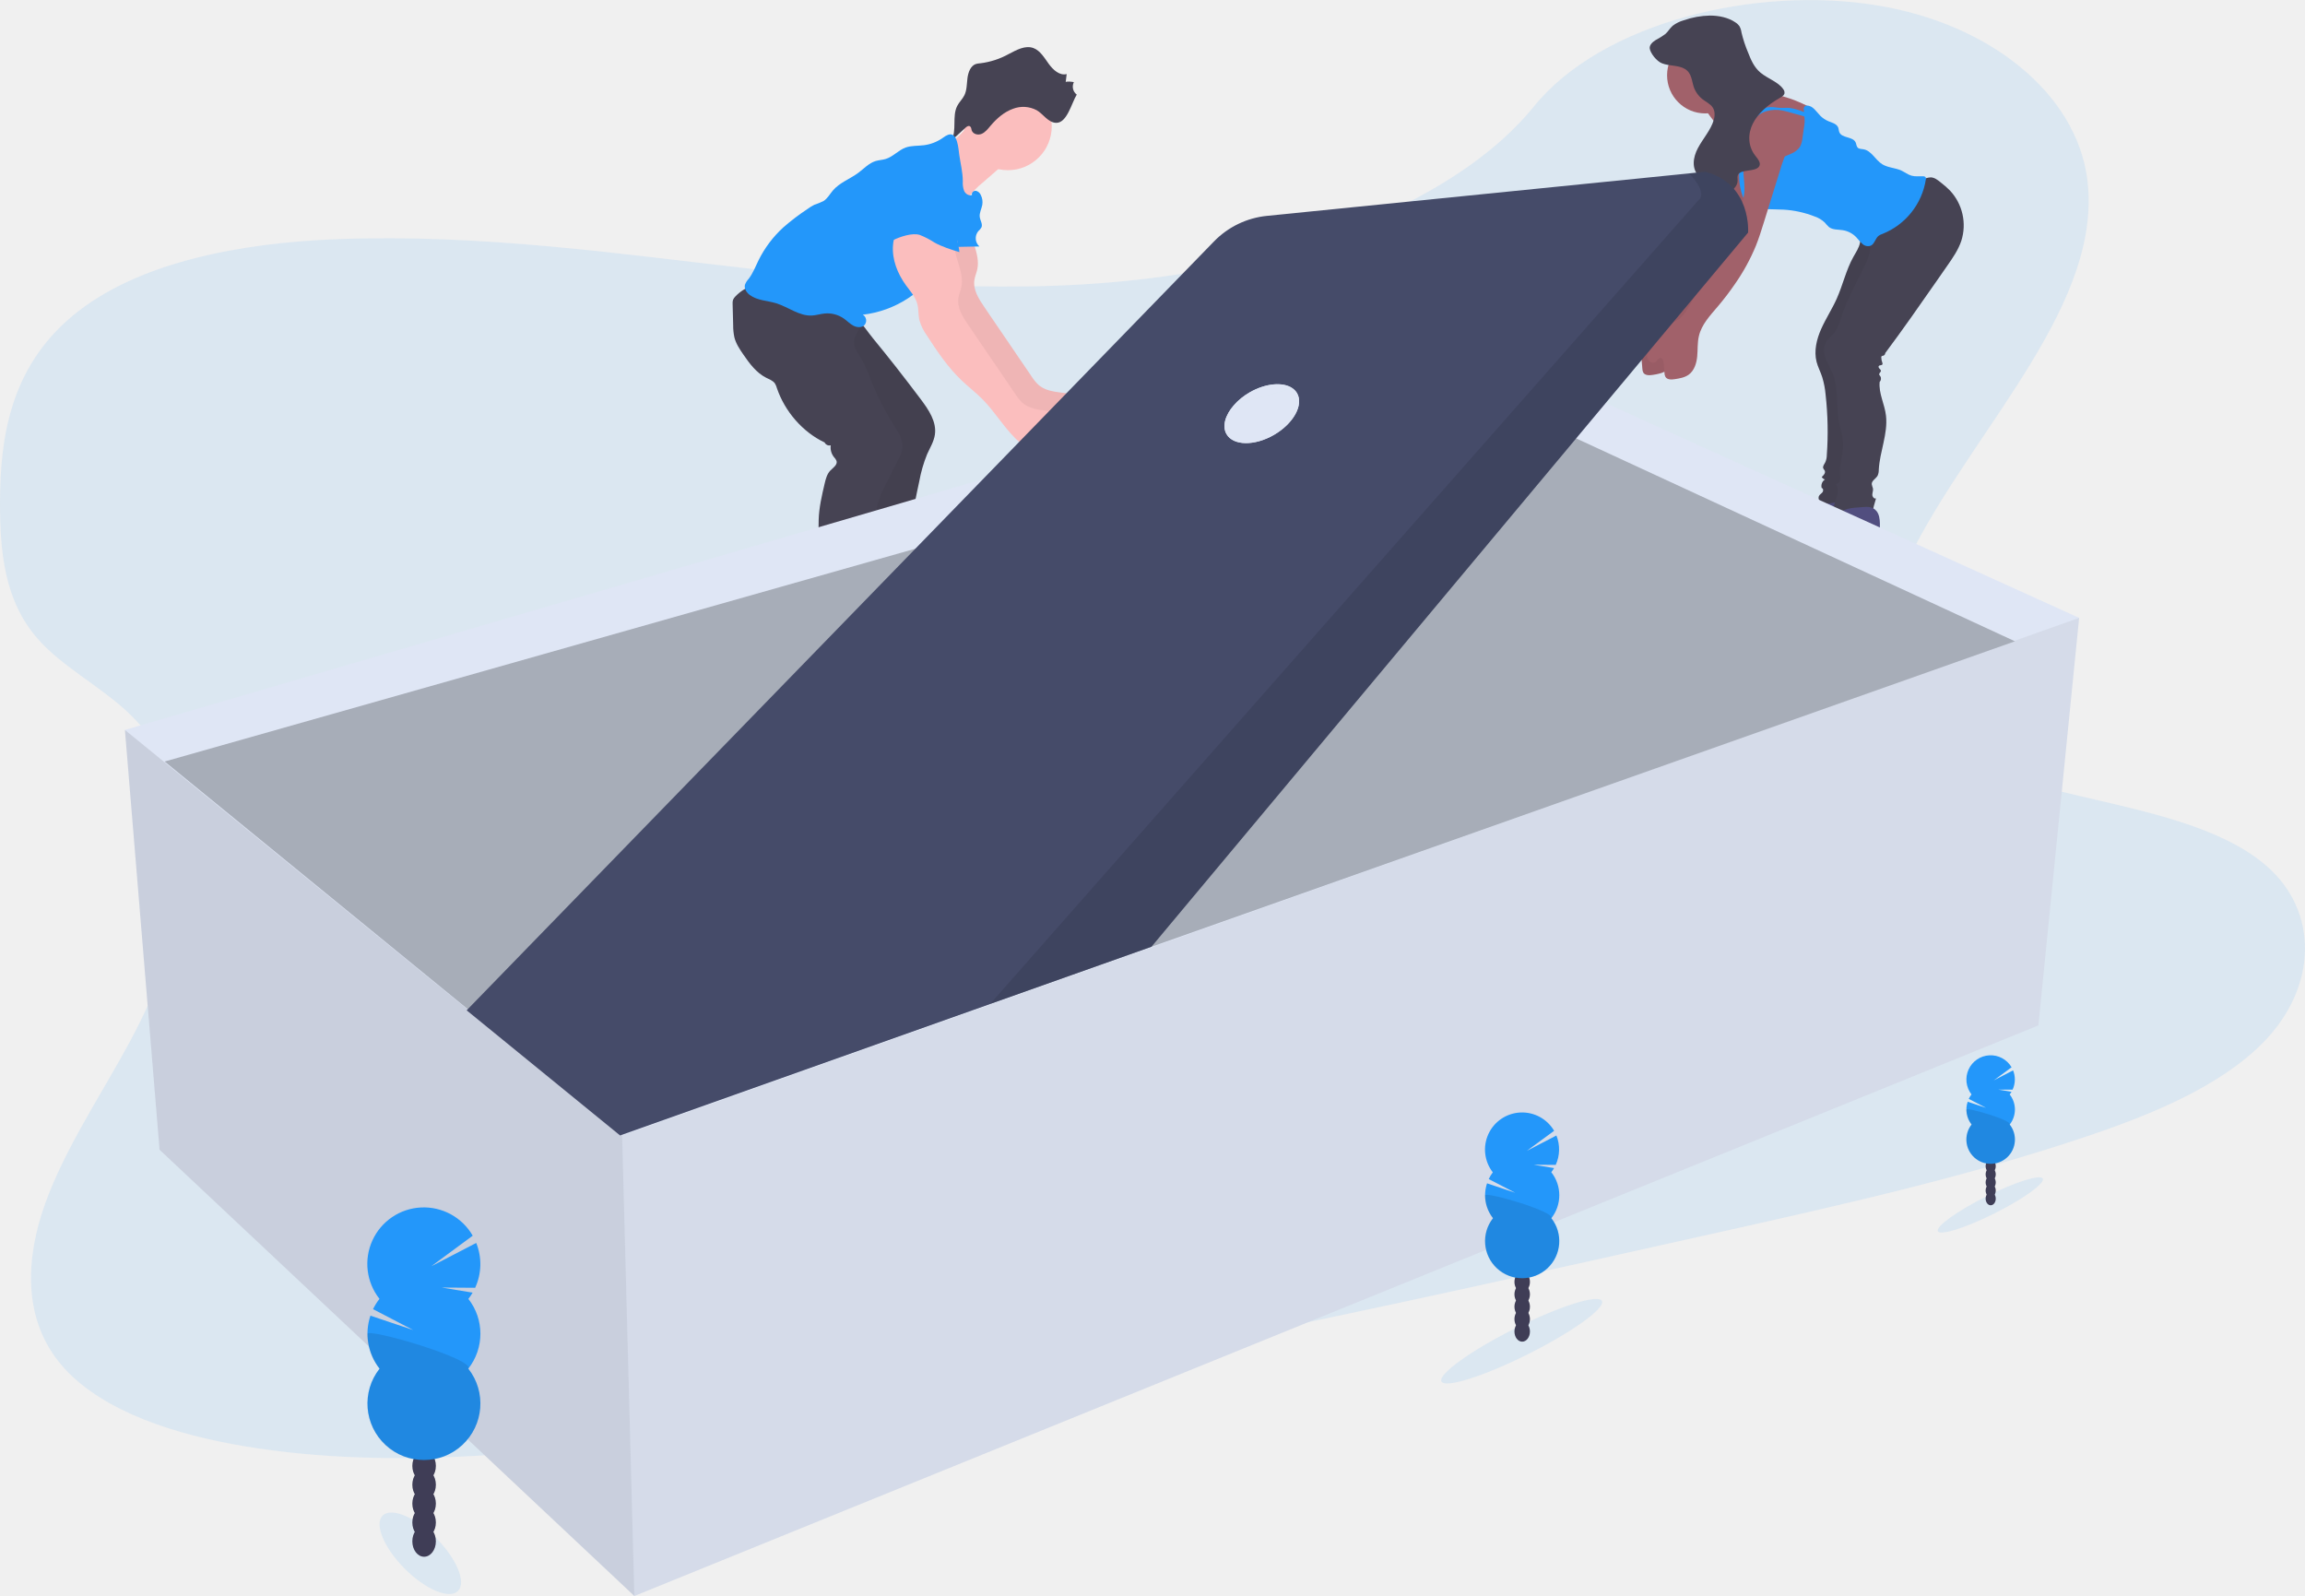
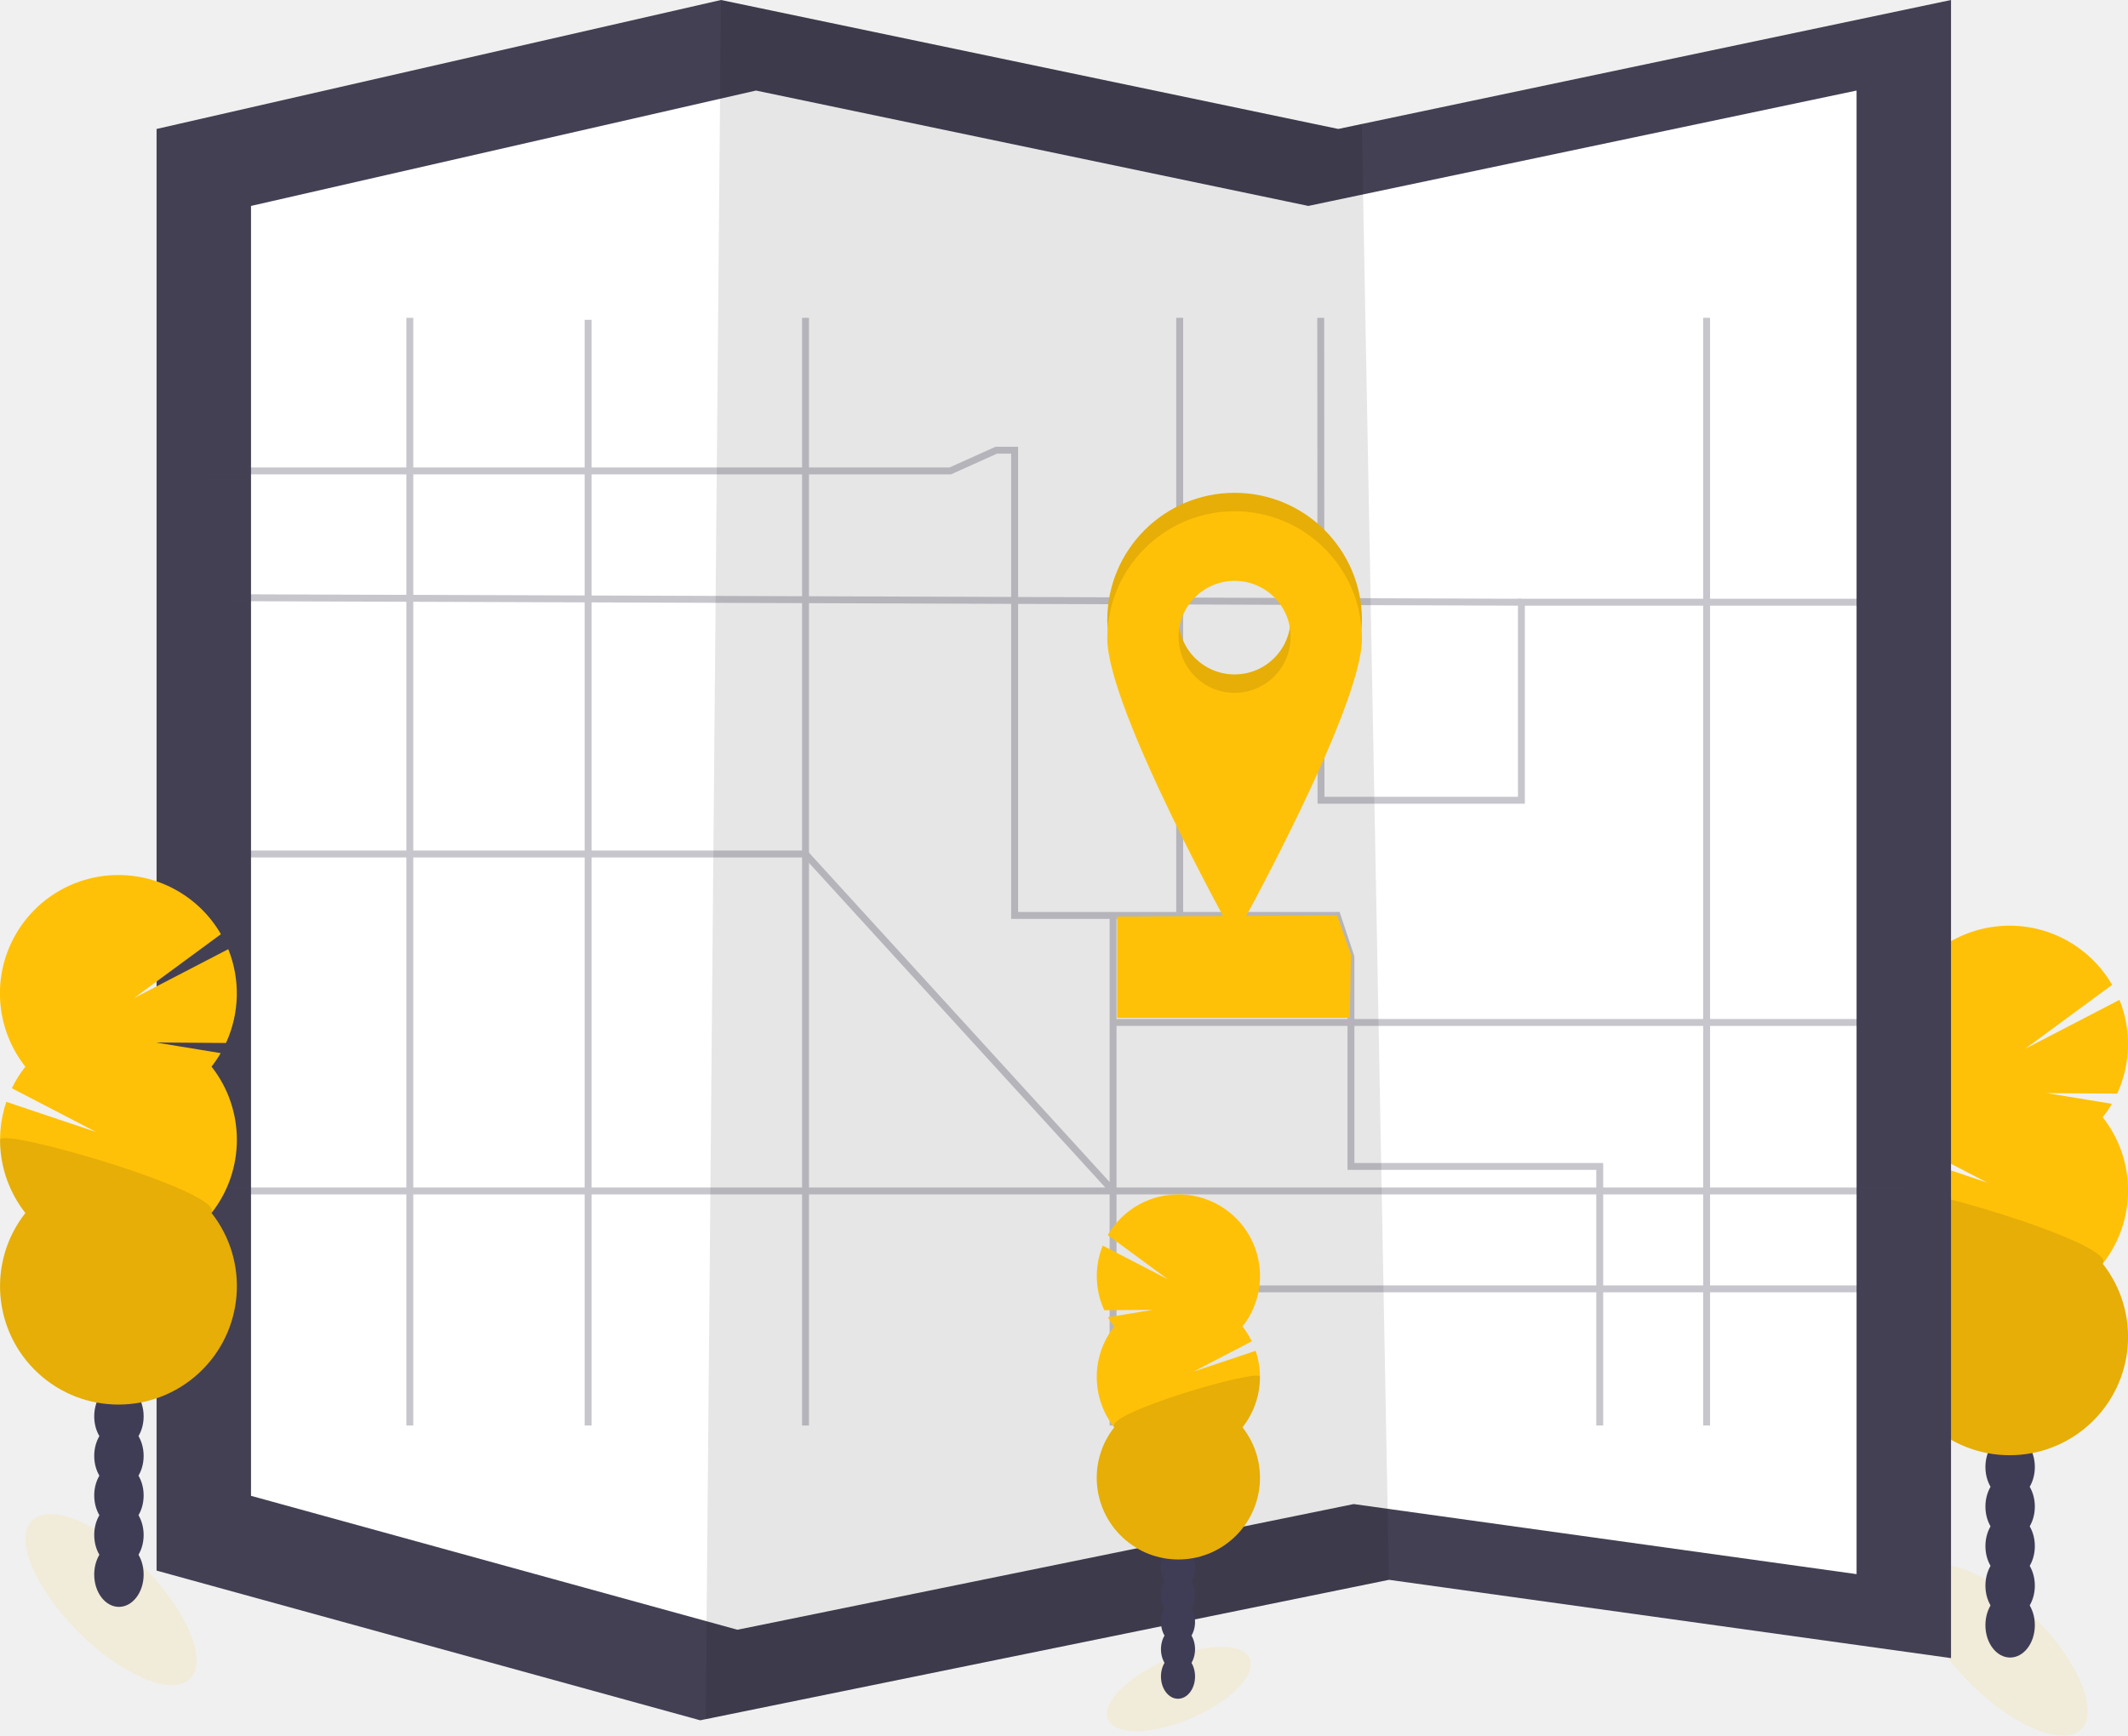
- <svg xmlns="http://www.w3.org/2000/svg" id="af37ba8d-cf8f-4443-ba8a-6bf7da051a26" data-name="Layer 1" width="1131.14" height="783.2" viewBox="0 0 1131.14 783.2">
-   <path d="M618.92,192c-71.37,12-142.69,6.62-211.31-1.15s-137-17.88-208.48-15.06C153.18,177.65,102,186.74,70,213.42,39.19,239.1,34.46,273.84,34.43,305.2c0,23.6,2,48,18.63,66.83,11.51,13.06,29.22,22.44,42.56,34.49,46.44,41.93,32.5,107.71,2.23,163.61-14.2,26.22-31.58,52-41.23,78.82s-10.88,55.63,6.56,77.6c17.28,21.77,50.64,34.1,85.4,40.53,70.61,13.07,149.21,5.25,225.26-5.42,168.35-23.61,334.94-60.78,501.08-97.86,61.48-13.73,123.23-27.52,182.46-47.38,32.89-11,66.37-24.83,87.58-46.33,26.92-27.31,27.54-64.65,1.45-87-43.77-37.57-142.62-29.49-176.5-72.39C951.26,387,959.28,355,974,326.8c31.59-60.58,92.8-120.35,84.68-180.84-5.58-41.54-47.5-76-103.59-85-58.79-9.52-134.22,8.07-168,49.76C752.4,153.61,681.94,181.42,618.92,192Z" transform="translate(-34.43 -58.4)" fill="#2397fa" opacity="0.1" />
-   <path d="M889.11,165.49c-1.21,3.88-2.43,7.76-4,11.53A97.55,97.55,0,0,1,875,195.63a135.06,135.06,0,0,1-8.44,11.06c-3.76,4.43-7.95,8.89-9.28,14.55-.77,3.27-.51,6.69-.84,10s-1.4,6.88-4.11,8.88c-1.93,1.43-4.4,1.86-6.77,2.24-1.7.27-3.82.35-4.71-1.12a4.4,4.4,0,0,1-.46-1.94l-.41-4.89c-.09-1.05-.46-2.41-1.52-2.46s-1.59,1.36-2.49,2c-1.2.84-3,0-3.66-1.27a6.19,6.19,0,0,1-.11-4.29,20.37,20.37,0,0,1,10.48-13,30.09,30.09,0,0,0,5.1-2.66,17.43,17.43,0,0,0,4-5.06c9.28-15.28,18.61-30.64,25.15-47.27a34.72,34.72,0,0,0,2.6-9.31c.32-3.28-.19-6.56-.4-9.85a56.21,56.21,0,0,1,1.61-17.52,14,14,0,0,1,1.68-4.27c2.7-4.09,9-4.7,13-1.87a13.36,13.36,0,0,1,5.18,9.47c.29,3.31-1.62,6.75-2.59,9.84Q893.56,151.21,889.11,165.49Z" transform="translate(-34.43 -58.4)" fill="#a1616a" />
-   <path d="M889.11,165.49c-1.21,3.88-2.43,7.76-4,11.53A97.55,97.55,0,0,1,875,195.63a135.06,135.06,0,0,1-8.44,11.06c-3.76,4.43-7.95,8.89-9.28,14.55-.77,3.27-.51,6.69-.84,10s-1.4,6.88-4.11,8.88c-1.93,1.43-4.4,1.86-6.77,2.24-1.7.27-3.82.35-4.71-1.12a4.4,4.4,0,0,1-.46-1.94l-.41-4.89c-.09-1.05-.46-2.41-1.52-2.46s-1.59,1.36-2.49,2c-1.2.84-3,0-3.66-1.27a6.19,6.19,0,0,1-.11-4.29,20.37,20.37,0,0,1,10.48-13,30.09,30.09,0,0,0,5.1-2.66,17.43,17.43,0,0,0,4-5.06c9.28-15.28,18.61-30.64,25.15-47.27a34.72,34.72,0,0,0,2.6-9.31c.32-3.28-.19-6.56-.4-9.85a56.21,56.21,0,0,1,1.61-17.52,14,14,0,0,1,1.68-4.27c2.7-4.09,9-4.7,13-1.87a13.36,13.36,0,0,1,5.18,9.47c.29,3.31-1.62,6.75-2.59,9.84Q893.56,151.21,889.11,165.49Z" transform="translate(-34.43 -58.4)" opacity="0.05" />
-   <path d="M947.41,328.87a13.49,13.49,0,0,1-5.64.67c-.14-1.56-2.24-1.91-3.8-1.83a4.34,4.34,0,0,0-2.17.5c-.39.25-.69.62-1.07.87a4.54,4.54,0,0,1-2.21.57l-8.12.68c-3.62.31-7.39.6-10.78-.7a3.65,3.65,0,0,1-1.73-1.16c-.92-1.32,0-3.21,1.27-4.16s2.91-1.4,4.19-2.38c2.82-2.15,3.21-6.17,4.7-9.38a27.12,27.12,0,0,1,3.89-5.64,21.23,21.23,0,0,1,3.83-3.92c3.25-2.36,7-2.31,10.83-2.65,2.7-.24,5.24-.39,7.18,2,2.39,3,1.44,9,1.29,12.51A90.61,90.61,0,0,1,947.41,328.87Z" transform="translate(-34.43 -58.4)" fill="#514e7f" />
-   <path d="M947.41,328.87a13.49,13.49,0,0,1-5.64.67c-.14-1.56-2.24-1.91-3.8-1.83a4.34,4.34,0,0,0-2.17.5c-.39.25-.69.62-1.07.87a4.54,4.54,0,0,1-2.21.57l-8.12.68c-3.62.31-7.39.6-10.78-.7a3.65,3.65,0,0,1-1.73-1.16c-.92-1.32,0-3.21,1.27-4.16s2.91-1.4,4.19-2.38c2.82-2.15,3.21-6.17,4.7-9.38a27.12,27.12,0,0,1,3.89-5.64,21.23,21.23,0,0,1,3.83-3.92c3.25-2.36,7-2.31,10.83-2.65,2.7-.24,5.24-.39,7.18,2,2.39,3,1.44,9,1.29,12.51A90.61,90.61,0,0,1,947.41,328.87Z" transform="translate(-34.43 -58.4)" opacity="0.05" />
-   <path d="M944.13,170.91c2.48.8,3.56,3.89,3.1,6.47s-2,4.78-3.27,7.06c-3.62,6.47-5.18,13.87-8.22,20.62-2.27,5.05-5.34,9.71-7.59,14.77s-3.62,10.77-2.27,16.13c.67,2.61,2,5,2.8,7.57a42,42,0,0,1,1.64,8.55,162.41,162.41,0,0,1,.59,29.66,8.82,8.82,0,0,1-.74,3.5c-.51,1-1.39,2-1,3,.17.41.53.71.72,1.11.52,1.12-.52,2.31-1.47,3.11a2.56,2.56,0,0,0,1.59,1.23,3.78,3.78,0,0,0-1.61,4.2c.85.12.9,1.42.37,2.09s-1.37,1.1-1.75,1.87a2.61,2.61,0,0,0,1.44,3.28,6.77,6.77,0,0,0,3.92.3A43,43,0,0,0,939,304a6.22,6.22,0,0,0,2-.91,6,6,0,0,0,1.81-4,72.81,72.81,0,0,0,.45-12.27c-.36-19.84,0-39.7.86-59.53.35-8,2.75-15.75,5.83-23.11a124,124,0,0,1,5.7-11.05C960.09,185,964,176,963,166.72c-.11-1-.48-2.19-1.46-2.35a2.12,2.12,0,0,0-1.13.19,49.47,49.47,0,0,0-5.95,3.29A22.57,22.57,0,0,1,944.13,170.91Z" transform="translate(-34.43 -58.4)" fill="#464353" />
-   <path d="M944.13,170.91c2.48.8,3.56,3.89,3.1,6.47s-2,4.78-3.27,7.06c-3.62,6.47-5.18,13.87-8.22,20.62-2.27,5.05-5.34,9.71-7.59,14.77s-3.62,10.77-2.27,16.13c.67,2.61,2,5,2.8,7.57a42,42,0,0,1,1.64,8.55,162.41,162.41,0,0,1,.59,29.66,8.82,8.82,0,0,1-.74,3.5c-.51,1-1.39,2-1,3,.17.41.53.71.72,1.11.52,1.12-.52,2.31-1.47,3.11a2.56,2.56,0,0,0,1.59,1.23,3.78,3.78,0,0,0-1.61,4.2c.85.12.9,1.42.37,2.09s-1.37,1.1-1.75,1.87a2.61,2.61,0,0,0,1.44,3.28,6.77,6.77,0,0,0,3.92.3A43,43,0,0,0,939,304a6.22,6.22,0,0,0,2-.91,6,6,0,0,0,1.81-4,72.81,72.81,0,0,0,.45-12.27c-.36-19.84,0-39.7.86-59.53.35-8,2.75-15.75,5.83-23.11a124,124,0,0,1,5.7-11.05C960.09,185,964,176,963,166.72c-.11-1-.48-2.19-1.46-2.35a2.12,2.12,0,0,0-1.13.19,49.47,49.47,0,0,0-5.95,3.29A22.57,22.57,0,0,1,944.13,170.91Z" transform="translate(-34.43 -58.4)" opacity="0.05" />
-   <path d="M977.66,146.8a8.53,8.53,0,0,1,4.32-1.37c1.78.09,3.3,1.26,4.69,2.38a48,48,0,0,1,4.68,4.1,25,25,0,0,1,5.56,24.68c-1.47,4.41-4.16,8.3-6.82,12.11l-5.4,7.76c-8.24,11.83-16.48,23.66-25.11,35.21a1.34,1.34,0,0,1-.94,1.27c-.32.08-.7.07-.89.33a1,1,0,0,0-.11.53,7.76,7.76,0,0,0,.48,2.51,1.16,1.16,0,0,1,.1.85c-.28.65-1.46.29-1.84.89-.25.4.06.92.39,1.26s.74.72.68,1.19-.88,1-.85,1.58c0,.34.3.6.51.87a2.23,2.23,0,0,1-.27,2.84c-.57,5.64,2.5,11,3.11,16.62,1,8.88-3.05,17.55-3.54,26.46a6.85,6.85,0,0,1-.56,2.92c-.83,1.54-3,2.47-2.89,4.22a18.13,18.13,0,0,0,.6,2.12c.17,1-.3,2-.32,3s.86,2.23,1.81,1.84q-1.06,3.53-1.89,7.13l-18.9,1.56a16.77,16.77,0,0,1,.17-5.1c.38-1.82,1.21-3.53,1.64-5.34a6.3,6.3,0,0,0-.75-5.35,2.09,2.09,0,0,0,2.09-1.71,8.31,8.31,0,0,0,0-2.94c-.5-4.93,1.57-9.79,1.5-14.74-.05-3.9-1.42-7.64-2.11-11.48-1.48-8.2.06-17.09-3.59-24.57-2.21-4.52-5.27-9.52-2.79-13.89,1.22-2.16,3.38-3.64,4.79-5.68a23.18,23.18,0,0,0,2.56-6.18c2.91-9,7.62-17.37,11.75-25.92A27.22,27.22,0,0,0,952,182a34.61,34.61,0,0,0,.31-6.28,94.82,94.82,0,0,1,.7-11.3,10.74,10.74,0,0,1,1.37-4.67,10.54,10.54,0,0,1,3-2.69C963.58,152.75,971,150.32,977.66,146.8Z" transform="translate(-34.43 -58.4)" fill="#464353" />
-   <path d="M955,335.79a13.55,13.55,0,0,1-5.65.67c-.14-1.55-2.23-1.91-3.79-1.83a4.4,4.4,0,0,0-2.18.5c-.38.25-.68.62-1.07.87a4.52,4.52,0,0,1-2.21.57l-8.11.69c-3.63.3-7.39.59-10.79-.71a3.5,3.5,0,0,1-1.72-1.16c-.93-1.32,0-3.2,1.27-4.16s2.91-1.4,4.18-2.37c2.82-2.16,3.21-6.17,4.71-9.39a26.75,26.75,0,0,1,3.88-5.63,21.94,21.94,0,0,1,3.83-3.93c3.26-2.36,7-2.31,10.83-2.64,2.71-.25,5.25-.4,7.18,2,2.4,3,1.44,9,1.3,12.51A90.47,90.47,0,0,1,955,335.79Z" transform="translate(-34.43 -58.4)" fill="#514e7f" />
-   <circle cx="836.81" cy="36.94" r="18.72" fill="#a1616a" />
-   <path d="M888.89,100.9c2.69,2.31,6.54,2.49,10.06,2.85A62.75,62.75,0,0,1,920.58,110a7.5,7.5,0,0,1,2.5,1.72,7,7,0,0,1,1.27,2.67,17.72,17.72,0,0,1,.71,6.51,18.67,18.67,0,0,1-1.81,6.13,33.05,33.05,0,0,1-11.6,13.22,8.5,8.5,0,0,1-2.94,1.41c-2.46.51-4.84-.91-7.27-1.55a11.8,11.8,0,0,0-6.71.22c-2,.67-4.19,1.92-6.17,1.09a6.35,6.35,0,0,1-2.79-3.19,108.21,108.21,0,0,1-5.11-11.17,41.75,41.75,0,0,0-1.85-4.35c-2.17-4.14-5.92-7.33-7.79-11.61a2.54,2.54,0,0,1-.18-2.19,3,3,0,0,1,1.38-1A32.75,32.75,0,0,0,879.7,102c1.23-1.17,3.49-4.37,5.26-4.64C887,97,887.55,99.74,888.89,100.9Z" transform="translate(-34.43 -58.4)" fill="#a1616a" />
-   <path d="M888.46,138.94c2.17,1,4.72.57,7.08.08,6.06-1.26,12.19-2.55,17.8-5.17a9.64,9.64,0,0,0,4.37-3.36,10.93,10.93,0,0,0,1.22-4.19l1-7c.36-2.43-.27-4.68-.32-7.14a2.07,2.07,0,0,1,.41-1.55,1.67,1.67,0,0,1,1.22-.39c2.82,0,4.52,3,6.49,5a12.07,12.07,0,0,0,4,2.67c1.79.74,4,1.26,4.75,3.06.3.75.26,1.6.58,2.35,1.26,3,6.63,2,8,5,.38.84.36,1.89,1,2.55s1.84.65,2.83.81c3.9.64,5.8,5.16,9.14,7.29,2.81,1.79,6.43,1.75,9.45,3.15,1.69.78,3.18,2,5,2.51s3.79.24,5.7.29a1.49,1.49,0,0,1,1.13.37,1.52,1.52,0,0,1,.19,1.24,34.46,34.46,0,0,1-21.3,26.68,7.22,7.22,0,0,0-1.81.88c-1.7,1.27-2,4-3.93,4.9a4,4,0,0,1-4.09-.88,36.68,36.68,0,0,1-3-3.26,11.75,11.75,0,0,0-6.59-3.47c-2.32-.37-4.92-.1-6.79-1.52a22.13,22.13,0,0,1-2.14-2.29,13.54,13.54,0,0,0-4.86-2.9,49.44,49.44,0,0,0-15.43-3.38c-4.92-.27-10,.17-14.65-1.43a8.71,8.71,0,0,1-3.27-1.85,9.71,9.71,0,0,1-2.18-3.79A28.88,28.88,0,0,1,888.46,138.94Z" transform="translate(-34.43 -58.4)" fill="#2397fa" />
-   <path d="M912.58,111.35c-1.38-.12-2.76.05-4.15,0-1.63,0-3.24-.4-4.87-.41a12.12,12.12,0,0,0-11.42,8.69,2.25,2.25,0,0,0-.07,1.23.87.87,0,0,0,.94.64,21.49,21.49,0,0,1,2.1-4.21,11.94,11.94,0,0,1,6.29-4.38,16.39,16.39,0,0,1,7.72-.28c1.06.2,2.11.49,3.15.77l5,1.38c.92.25,1.84.5,2.74.83.69.26,1.87,1.21,2.55,1.25.92,0,.17-.8-.24-1.34a6.56,6.56,0,0,0-3.26-2.37A27.79,27.79,0,0,0,912.58,111.35Z" transform="translate(-34.43 -58.4)" fill="#2397fa" />
-   <path d="M900,167.58c-1.21,3.88-2.42,7.77-3.94,11.54a97.6,97.6,0,0,1-10.21,18.61,135.06,135.06,0,0,1-8.44,11.06c-3.76,4.43-8,8.89-9.28,14.55-.77,3.27-.51,6.69-.83,10s-1.41,6.88-4.11,8.88c-1.94,1.43-4.41,1.86-6.78,2.23-1.69.28-3.81.36-4.7-1.11a4.41,4.41,0,0,1-.47-1.94l-.4-4.89c-.09-1-.47-2.41-1.52-2.46s-1.6,1.36-2.5,2c-1.2.84-3,0-3.66-1.27a6.17,6.17,0,0,1-.1-4.3,20.39,20.39,0,0,1,10.47-13,31.33,31.33,0,0,0,5.11-2.66,17.4,17.4,0,0,0,4-5.06c9.28-15.28,18.61-30.64,25.16-47.27a35,35,0,0,0,2.59-9.32c.32-3.27-.18-6.56-.4-9.84a55.87,55.87,0,0,1,1.62-17.52,13.74,13.74,0,0,1,1.68-4.27c2.69-4.09,9-4.7,13-1.87a13.41,13.41,0,0,1,5.19,9.47c.29,3.31-1.63,6.75-2.59,9.84Q904.43,153.29,900,167.58Z" transform="translate(-34.43 -58.4)" fill="#a1616a" />
-   <path d="M844,82.11c-.15-1.56,1.25-3,2.84-4a38.82,38.82,0,0,0,4.81-3c1.42-1.23,2.19-2.82,3.62-4.06a15.84,15.84,0,0,1,5.39-2.68,41.23,41.23,0,0,1,12.92-2.33c4.46,0,9,1,12.36,3.27a7.59,7.59,0,0,1,2.1,1.95,8.58,8.58,0,0,1,1,3.1,61.18,61.18,0,0,0,3.23,9.81c1.39,3.53,2.87,7.19,6.14,9.92,3.5,2.91,8.85,4.59,11.16,8.12a2.61,2.61,0,0,1,.51,2.26c-.33.9-1.39,1.5-2.37,2.06-5.69,3.26-10.58,7.49-13.11,12.54s-2.44,11,1.15,15.65c1.32,1.72,3.14,3.76,1.85,5.49-2,2.63-8.69,1.12-10.25,3.91-.49.88-.2,1.9-.21,2.86,0,2.92-2.8,5.51-6.21,6.86s-7.36,1.67-11.2,1.84a9.78,9.78,0,0,1-.28-7.25,2.9,2.9,0,0,0,.29-1.64,3.93,3.93,0,0,0-1.29-1.59c-4.1-3.87-3.24-9.58-.77-14.19s6.3-8.82,7.73-13.67c.7-2.41.71-5.12-1.21-7.11a24,24,0,0,0-3.52-2.58,13.29,13.29,0,0,1-4.94-6.2c-1.15-3.19-1-7-4.34-9.14-3.21-2-7.72-1.43-11.27-2.8C847.41,88.54,844.23,84.39,844,82.11Z" transform="translate(-34.43 -58.4)" fill="#464353" />
-   <path d="M510.36,166.59c-.75,8.17,5.43,16.1,3.63,24.1-.39,1.71-1.12,3.33-1.39,5.06-.75,4.75,2.08,9.24,4.79,13.22l23.23,34.1a21.91,21.91,0,0,0,3.32,4.1c4.45,4,11.11,3.53,16.94,4.72a28.94,28.94,0,0,1,11.35,5,.71.71,0,0,1,.15,1,9.75,9.75,0,0,1-8.44,4c-.61.8,0,2,.84,2.56,1.25.87,3,1.1,3.22,3.21a3.59,3.59,0,0,1-.43,2.13,6.59,6.59,0,0,1-4.06,2.82c-8,2.46-16.74-1.86-22.76-7.74s-10.34-13.3-16.25-19.29c-3.27-3.31-7-6.14-10.36-9.35-6.72-6.41-11.95-14.19-17-22a24.2,24.2,0,0,1-3.68-7.49c-.62-2.65-.34-5.47-1.06-8.1-.94-3.46-3.46-6.21-5.57-9.11-4.12-5.68-6.87-12.62-6.33-19.62S485.38,156,492,153.65a10.28,10.28,0,0,1,6.43-.39c2.7.83,4.69,3.07,6.55,5.21l4.4,5.1a11.82,11.82,0,0,1,2.57,3.9,4.09,4.09,0,0,1-.9,4.34" transform="translate(-34.43 -58.4)" fill="#fbbebe" />
-   <path d="M510.36,166.59c-.75,8.17,5.43,16.1,3.63,24.1-.39,1.71-1.12,3.33-1.39,5.06-.75,4.75,2.08,9.24,4.79,13.22l23.23,34.1a21.91,21.91,0,0,0,3.32,4.1c4.45,4,11.11,3.53,16.94,4.72a28.94,28.94,0,0,1,11.35,5,.71.71,0,0,1,.15,1,9.75,9.75,0,0,1-8.44,4c-.61.8,0,2,.84,2.56,1.25.87,3,1.1,3.22,3.21a3.59,3.59,0,0,1-.43,2.13,6.59,6.59,0,0,1-4.06,2.82c-8,2.46-16.74-1.86-22.76-7.74s-10.34-13.3-16.25-19.29c-3.27-3.31-7-6.14-10.36-9.35-6.72-6.41-11.95-14.19-17-22a24.2,24.2,0,0,1-3.68-7.49c-.62-2.65-.34-5.47-1.06-8.1-.94-3.46-3.46-6.21-5.57-9.11-4.12-5.68-6.87-12.62-6.33-19.62S485.38,156,492,153.65a10.28,10.28,0,0,1,6.43-.39c2.7.83,4.69,3.07,6.55,5.21l4.4,5.1a11.82,11.82,0,0,1,2.57,3.9,4.09,4.09,0,0,1-.9,4.34" transform="translate(-34.43 -58.4)" opacity="0.05" />
-   <path d="M492.78,376.89c5.07,3.09,11.39,3.28,17.29,2.56.95-.12,2.08-.19,2.69.54.88,1.07-.16,2.63-1.24,3.49a25.65,25.65,0,0,1-11.89,4.89,79,79,0,0,1-11.62.77c-10.6.18-21.26.36-31.76-1.17a4.32,4.32,0,0,1-1.73-.5,3.35,3.35,0,0,1-1.31-2c-.72-2.72.67-5.66,2.76-7.55s4.78-3,7.4-4l9.23-3.59c2.16-.84,5.63-3.08,8-2.91C484.93,367.76,489.11,374.74,492.78,376.89Z" transform="translate(-34.43 -58.4)" fill="#3f3d56" />
-   <path d="M492.78,376.89c5.07,3.09,11.39,3.28,17.29,2.56.95-.12,2.08-.19,2.69.54.88,1.07-.16,2.63-1.24,3.49a25.65,25.65,0,0,1-11.89,4.89,79,79,0,0,1-11.62.77c-10.6.18-21.26.36-31.76-1.17a4.32,4.32,0,0,1-1.73-.5,3.35,3.35,0,0,1-1.31-2c-.72-2.72.67-5.66,2.76-7.55s4.78-3,7.4-4l9.23-3.59c2.16-.84,5.63-3.08,8-2.91C484.93,367.76,489.11,374.74,492.78,376.89Z" transform="translate(-34.43 -58.4)" opacity="0.05" />
-   <path d="M486.34,254.43c3.83,5.11,7.81,11,6.86,17.33-.51,3.41-2.42,6.42-3.82,9.57a67.6,67.6,0,0,0-3.87,13.44c-1.44,6.69-2.88,13.4-3.76,20.19-1,7.67,3.71,29.87,4.15,37.59.1,1.86.32,3.88,1.61,5.22.51.53,1.19,1,1.41,1.65a2.81,2.81,0,0,1-.3,1.95c-2.17,4.88-6.6,8.51-11.52,10.59s-16.89,5.66-22.23,5.84a4.34,4.34,0,0,1-2.09-.27,4.06,4.06,0,0,1-1.62-1.85c-3.85-7.38-.15-33.62-.21-41.94,0-6.95-1.69-13.85-1.38-20.79.24-5.57,1.73-11,2.28-16.56.89-9.11-.79-18.25-2.46-27.25-1.28-6.89-2.57-13.79-4.21-20.61-1-4.15-2.16-8.35-4.45-12-1.81-2.87-4.27-5.26-6.33-7.95a36,36,0,0,1-7.1-26.37c.12-.93,13.33,3.34,14.47,3.84a45.31,45.31,0,0,1,12.89,8.3c3,2.9,5.46,6.79,8.13,10.05q5.67,6.9,11.19,13.92Q480.25,246.33,486.34,254.43Z" transform="translate(-34.43 -58.4)" fill="#464353" />
-   <path d="M486.34,254.12c3.83,5.12,7.81,11,6.86,17.34-.51,3.41-2.42,6.41-3.82,9.56a67.6,67.6,0,0,0-3.87,13.44c-1.44,6.7-2.88,13.4-3.76,20.19-1,7.68,3.71,29.87,4.15,37.6.1,1.86.32,3.88,1.61,5.22.51.52,1.19.95,1.41,1.64a2.81,2.81,0,0,1-.3,1.95c-2.17,4.88-6.6,8.52-11.52,10.6s-16.89,4-22.23,4.16a4.34,4.34,0,0,1-2.09-.27,4.06,4.06,0,0,1-1.62-1.85c-3.85-7.38-.15-31.95-.21-40.27,0-6.95-1.69-13.84-1.38-20.79.24-5.57,1.73-11,2.28-16.56.89-9.1-.79-18.25-2.46-27.24-1.28-6.9-2.57-13.8-4.21-20.61-1-4.16-2.16-8.36-4.45-12-1.81-2.86-4.27-5.26-6.33-7.94a36,36,0,0,1-7.1-26.38c.12-.92,13.33,3.35,14.47,3.85a44.88,44.88,0,0,1,12.89,8.3c3,2.9,5.46,6.79,8.13,10q5.67,6.9,11.19,13.92Q480.25,246,486.34,254.12Z" transform="translate(-34.43 -58.4)" opacity="0.05" />
-   <circle cx="494.6" cy="61.99" r="21.53" fill="#fbbebe" />
-   <path d="M509.65,119.49A27.9,27.9,0,0,1,491.79,132l1.62,5.87c2.8,10.13,5.94,20.84,13.77,27.86-.86-3.43.25-7.11,2.18-10.07a38.89,38.89,0,0,1,7.31-7.64l12.39-10.78a3.42,3.42,0,0,0,.93-1,3.16,3.16,0,0,0,0-2.36c-1.58-4.91-6.09-8-9.73-11.29a34.28,34.28,0,0,1-4.91-5.72C512.81,113.33,511.28,116.86,509.65,119.49Z" transform="translate(-34.43 -58.4)" fill="#fbbebe" />
-   <path d="M557.4,98.75l.48-4c-3.4.88-6.62-2-8.79-5s-4.19-6.52-7.5-7.76c-4-1.51-8.28.91-12.12,2.91a38.33,38.33,0,0,1-13.92,4.55,9.45,9.45,0,0,0-2.3.38c-2.5.89-3.68,4-4.05,6.87s-.26,5.87-1.5,8.41c-.93,1.92-2.54,3.36-3.52,5.25-2.63,5.09-.09,12.05-2.87,17.05l6.9-6.32c.64-.58,1.53-1.19,2.22-.7s.6,1.23.82,1.91c.67,2,3.13,2.55,4.92,1.78s3.08-2.47,4.38-4c3.05-3.6,6.69-6.76,11-8.3a14.06,14.06,0,0,1,11.59.69c3.22,1.82,5.58,6.06,9.53,6.21,5.41.2,7.66-9.87,10.16-13.85a4.9,4.9,0,0,1-1.42-6.11C561,98.55,557.47,98.13,557.4,98.75Z" transform="translate(-34.43 -58.4)" fill="#464353" />
-   <path d="M467.67,376.71a22.63,22.63,0,0,0,15.48,5.77c1.45,0,3.46.28,3.47,1.73a2.42,2.42,0,0,1-.43,1.2,14.16,14.16,0,0,1-8,6.26c-3.11.94-6.42.79-9.66.62l-9.45-.49c-1.79-.09-3.58-.19-5.36-.4s-3.7-.6-5.55-.87a72.86,72.86,0,0,0-13.77-.65c-1.21.05-2.63,0-3.38-.91s-.35-2.59-.08-3.92c.56-2.74,0-5.61.52-8.36.91-4.82,5.06-8.52,9.65-10.27,4.25-1.62,11.79-3.47,15.81-.78C461.26,368.54,463.85,373.26,467.67,376.71Z" transform="translate(-34.43 -58.4)" fill="#3f3d56" />
-   <path d="M458.31,215.1c-.84,4-4.68,7-4.79,11.05-.09,3.24,2.22,6,3.88,8.74a57.65,57.65,0,0,1,4,9A137.13,137.13,0,0,0,473.05,267c2.22,3.51,4.7,7.33,4.19,11.46a17.17,17.17,0,0,1-2,5.48l-6.65,13.21a37.72,37.72,0,0,0-3.39,8.35c-.58,2.51-.64,5.11-1,7.67-1.05,8.1-4.85,16.26-2.6,24.12.19.67.9,1.49,1.42,1-2.19,4.1-4,8.24-3.79,12.89.09,2.44.84,5-.07,7.26a8.15,8.15,0,0,0-1,2.86c0,.67.31,1.3.38,2,.19,1.87-1.53,3.43-3.31,4s-3.73.56-5.53,1.09c-3.46,1-5.93,4-8.9,6.08a18.68,18.68,0,0,1-10.21,3.33,2.59,2.59,0,0,1-1.51-.3,2.47,2.47,0,0,1-.84-1.83,10.16,10.16,0,0,1,3.66-8.81,4.1,4.1,0,0,0,1.36-1.42,3.53,3.53,0,0,0,.12-1.59,118.6,118.6,0,0,1,.39-21.81,33.08,33.08,0,0,0,.35-6.95c-.19-1.93-.77-3.85-.56-5.78s1.19-3.67,1.77-5.53c1-3.3.75-6.84.85-10.3.18-6,1.55-11.88,2.92-17.72.54-2.29,1.14-4.7,2.76-6.4,1.38-1.44,3.62-2.82,3.1-4.75a5.62,5.62,0,0,0-1.27-1.89,7.63,7.63,0,0,1-1.59-5.79,2.58,2.58,0,0,1-3-1.4c-10.81-5.09-19.55-15.29-23.4-26.61a8.84,8.84,0,0,0-1-2.37c-1-1.4-2.74-2-4.28-2.78-4.84-2.43-8.19-7-11.26-11.47-1.78-2.59-3.57-5.27-4.34-8.33a27.33,27.33,0,0,1-.6-6l-.27-10.42a5.61,5.61,0,0,1,.2-2,4.86,4.86,0,0,1,1.13-1.65,20,20,0,0,1,11.05-6c2.83-.5,5.73-.41,8.6-.64,5.57-.47,11.07-2.19,16.65-1.79,8.75.65,16.55,6.71,20.67,14.46C453.67,212.69,455.2,215.05,458.31,215.1Z" transform="translate(-34.43 -58.4)" fill="#464353" />
-   <path d="M506.91,147.34a11.41,11.41,0,0,0,.64,4.74c.67,1.46,2.39,2.59,3.89,2-.46-1,.74-2.18,1.86-2.06a3.46,3.46,0,0,1,2.45,2.09,7.83,7.83,0,0,1,.72,4.81c-.36,2-1.54,4-1.23,6.05.25,1.7,1.5,3.4.83,5a8.1,8.1,0,0,1-1.6,1.92,5.43,5.43,0,0,0,.57,7.45l-16.78.34c.62,2.8-.64,5.67-2.08,8.16a51.44,51.44,0,0,1-38.35,25,3.34,3.34,0,0,1,.81,5.1c-1.37,1.35-3.68,1.19-5.39.3s-3.05-2.33-4.62-3.45a14.11,14.11,0,0,0-9.48-2.55c-2.1.2-4.14.87-6.25,1-6.21.33-11.56-4.14-17.5-6-4.36-1.34-9.3-1.33-13-4.05-1.57-1.17-2.87-3.1-2.41-5a8.46,8.46,0,0,1,1.82-2.94c2.1-2.72,3.34-6,4.85-9.09A54.45,54.45,0,0,1,418.82,170a109,109,0,0,1,12-9.12,20.63,20.63,0,0,1,3.25-2,34.11,34.11,0,0,0,4.46-1.81c2-1.24,3.11-3.43,4.63-5.2,3.32-3.88,8.43-5.66,12.53-8.71,2.75-2.05,5.18-4.75,8.46-5.74,1.59-.48,3.3-.52,4.89-1,3.63-1.1,6.27-4.32,9.82-5.62,2.82-1,5.92-.76,8.9-1.13a20.56,20.56,0,0,0,9.13-3.47,11.16,11.16,0,0,1,3-1.72c4.49-1.37,4.86,7,5.28,9.91C505.79,138.69,506.91,143,506.91,147.34Z" transform="translate(-34.43 -58.4)" fill="#2397fa" />
-   <path d="M502.52,175.44c-.75,8.17,5.42,16.1,3.63,24.1-.39,1.71-1.13,3.33-1.4,5.05-.74,4.75,2.09,9.25,4.8,13.23l23.23,34.09a21.22,21.22,0,0,0,3.32,4.1c4.45,3.95,11.11,3.54,16.94,4.72a29.08,29.08,0,0,1,11.35,5,.74.74,0,0,1,.15,1,9.77,9.77,0,0,1-8.44,4c-.61.8,0,2,.84,2.56,1.25.86,3,1.09,3.21,3.21a3.52,3.52,0,0,1-.42,2.13,6.62,6.62,0,0,1-4.06,2.82c-8,2.46-16.74-1.86-22.76-7.74s-10.34-13.3-16.25-19.29c-3.27-3.31-7-6.15-10.36-9.36-6.72-6.4-11.95-14.19-17-22a24.2,24.2,0,0,1-3.68-7.49c-.62-2.66-.34-5.47-1.06-8.11-.94-3.45-3.47-6.2-5.57-9.1-4.12-5.68-6.88-12.62-6.33-19.62s4.87-13.89,11.47-16.27a10.29,10.29,0,0,1,6.43-.39c2.71.83,4.7,3.07,6.55,5.21l4.41,5.09a12,12,0,0,1,2.57,3.91,4.07,4.07,0,0,1-.91,4.34" transform="translate(-34.43 -58.4)" fill="#fbbebe" />
-   <path d="M490.77,141.87c3.06.18,6.41.49,8.57,2.66a12.23,12.23,0,0,1,2.16,3.39c2.1,4.26,4.13,8.72,4.29,13.47.12,3.8-1,7.51-1.56,11.27-.48,3.12.74,6.31,1,9.46-3.79-1.15-8.79-2.73-12.22-4.7a40.52,40.52,0,0,0-7.16-3.71c-3.64-1.22-9.78.87-13.22,2.57-.19-2.43,1.64-6.67,1.45-9.11a10.33,10.33,0,0,0-.55-3,17.74,17.74,0,0,0-1.83-2.91,11.92,11.92,0,0,1,1.07-14c3.07-3.46,7.89-4.76,12.49-5.29a54,54,0,0,1,8.72-.31" transform="translate(-34.43 -58.4)" fill="#2397fa" />
-   <polygon points="1020.3 303.2 1000.3 503.2 311.3 783.2 78.3 564.2 61.3 358.2 718.3 166.2 1020.3 303.2" fill="#dfe6f5" />
-   <polygon points="311.3 783.2 78.3 564.2 61.3 358.2 305.3 557.2 311.3 783.2" opacity="0.1" />
-   <polygon points="1020.3 303.2 1000.3 503.2 311.3 783.2 305.3 557.2 1020.3 303.2" opacity="0.05" />
-   <polygon points="80.8 373.7 722.8 191.7 988.8 314.7 304.8 556.7 80.8 373.7" fill="#a7adb8" />
-   <path d="M871.23,142.69l-7.89.8L656.19,164.33a42.09,42.09,0,0,0-26,12.53l-113,116.28L263.43,554.19l75.3,61.41,181.58-64.5L599.48,523,822.1,256.53l70.17-84S894.09,148.64,871.23,142.69ZM659.65,271.78c-9.55,5.55-20,5.4-23.32-.33-2.25-3.88-.65-9.33,3.58-14.17A30.73,30.73,0,0,1,647.6,251c7.9-4.59,16.39-5.27,21-2.13a7.63,7.63,0,0,1,2.34,2.46C674.25,257.09,669.2,266.24,659.65,271.78Z" transform="translate(-34.43 -58.4)" fill="#454b69" />
-   <path d="M871.23,142.69l-7.89.8c9.67,10.17,4.64,13.1,4.64,13.1l-76,86.26L520.31,551.1,599.48,523,822.1,256.53l70.17-84S894.09,148.64,871.23,142.69Z" transform="translate(-34.43 -58.4)" opacity="0.1" />
-   <path d="M647.6,251a30.73,30.73,0,0,0-7.69,6.25l28.67-8.38C664,245.76,655.5,246.44,647.6,251Z" transform="translate(-34.43 -58.4)" fill="#dfe6f5" />
-   <path d="M636.33,271.45c3.33,5.73,13.77,5.88,23.32.33s14.6-14.69,11.27-20.42a7.63,7.63,0,0,0-2.34-2.46l-28.67,8.38C635.68,262.12,634.08,267.57,636.33,271.45Z" transform="translate(-34.43 -58.4)" fill="#dfe6f5" />
-   <ellipse cx="781.16" cy="716.62" rx="44.07" ry="7.08" transform="translate(-272.71 367.53) rotate(-26.62)" fill="#2397fa" opacity="0.1" />
-   <ellipse cx="746.99" cy="653.41" rx="3.8" ry="4.98" fill="#3f3d56" />
-   <ellipse cx="746.99" cy="647.32" rx="3.8" ry="4.98" fill="#3f3d56" />
-   <ellipse cx="746.99" cy="641.24" rx="3.8" ry="4.98" fill="#3f3d56" />
-   <ellipse cx="746.99" cy="635.16" rx="3.8" ry="4.98" fill="#3f3d56" />
-   <ellipse cx="746.99" cy="629.08" rx="3.8" ry="4.98" fill="#3f3d56" />
-   <ellipse cx="746.99" cy="623" rx="3.8" ry="4.98" fill="#3f3d56" />
-   <ellipse cx="746.99" cy="616.92" rx="3.8" ry="4.98" fill="#3f3d56" />
-   <path d="M795.65,633.7a18.65,18.65,0,0,0,1.41-2.09l-10-1.64,10.81.08a18.25,18.25,0,0,0,.34-14.42l-14.49,7.51,13.37-9.82A18.21,18.21,0,1,0,767,633.7,18,18,0,0,0,765,637l13,6.73-13.82-4.64a18.24,18.24,0,0,0,2.93,17.1,18.21,18.21,0,1,0,28.63,0,18.23,18.23,0,0,0,0-22.51Z" transform="translate(-34.43 -58.4)" fill="#2397fa" />
-   <path d="M763.13,645A18.14,18.14,0,0,0,767,656.21a18.21,18.21,0,1,0,28.63,0C798.09,653.11,763.13,642.91,763.13,645Z" transform="translate(-34.43 -58.4)" opacity="0.1" />
-   <ellipse cx="1011.16" cy="649.75" rx="28.81" ry="4.63" transform="translate(-218.38 463.49) rotate(-26.62)" fill="#2397fa" opacity="0.1" />
-   <ellipse cx="976.9" cy="588.21" rx="2.48" ry="3.25" fill="#3f3d56" />
-   <ellipse cx="976.9" cy="584.23" rx="2.48" ry="3.25" fill="#3f3d56" />
-   <ellipse cx="976.9" cy="580.25" rx="2.48" ry="3.25" fill="#3f3d56" />
-   <ellipse cx="976.9" cy="576.28" rx="2.48" ry="3.25" fill="#3f3d56" />
-   <ellipse cx="976.9" cy="572.3" rx="2.48" ry="3.25" fill="#3f3d56" />
-   <ellipse cx="976.9" cy="568.33" rx="2.48" ry="3.25" fill="#3f3d56" />
-   <ellipse cx="976.9" cy="564.35" rx="2.48" ry="3.25" fill="#3f3d56" />
-   <path d="M1020.63,595.54a11.19,11.19,0,0,0,.92-1.36l-6.53-1.07,7.07,0a12,12,0,0,0,1.09-5,11.76,11.76,0,0,0-.87-4.45l-9.47,4.91,8.74-6.42a11.9,11.9,0,1,0-19.66,13.32,12.17,12.17,0,0,0-1.36,2.17l8.48,4.41-9-3a11.9,11.9,0,0,0,1.92,11.18,11.91,11.91,0,1,0,18.71,0,11.9,11.9,0,0,0,0-14.72Z" transform="translate(-34.43 -58.4)" fill="#2397fa" />
-   <path d="M999.37,602.9a11.83,11.83,0,0,0,2.55,7.36,11.91,11.91,0,1,0,18.71,0C1022.22,608.23,999.37,601.56,999.37,602.9Z" transform="translate(-34.43 -58.4)" opacity="0.1" />
-   <ellipse cx="240.7" cy="820.63" rx="10.77" ry="26.16" transform="translate(-544.21 352.16) rotate(-45)" fill="#2397fa" opacity="0.1" />
-   <ellipse cx="208.12" cy="756.37" rx="5.78" ry="7.57" fill="#3f3d56" />
-   <ellipse cx="208.12" cy="747.12" rx="5.78" ry="7.57" fill="#3f3d56" />
-   <ellipse cx="208.12" cy="737.86" rx="5.78" ry="7.57" fill="#3f3d56" />
-   <ellipse cx="208.12" cy="728.6" rx="5.78" ry="7.57" fill="#3f3d56" />
-   <ellipse cx="208.12" cy="719.35" rx="5.78" ry="7.57" fill="#3f3d56" />
-   <ellipse cx="208.12" cy="710.09" rx="5.78" ry="7.57" fill="#3f3d56" />
-   <ellipse cx="208.12" cy="700.84" rx="5.78" ry="7.57" fill="#3f3d56" />
-   <path d="M264.21,695.9a27.57,27.57,0,0,0,2.15-3.17l-15.2-2.5,16.44.12a27.71,27.71,0,0,0,.53-22l-22.06,11.44,20.34-15a27.71,27.71,0,1,0-45.76,31,27.43,27.43,0,0,0-3.16,5.05l19.73,10.25-21-7.06a27.74,27.74,0,0,0,4.47,26,27.71,27.71,0,1,0,43.56,0,27.71,27.71,0,0,0,0-34.26Z" transform="translate(-34.43 -58.4)" fill="#2397fa" />
-   <path d="M214.72,713a27.59,27.59,0,0,0,5.93,17.13,27.71,27.71,0,1,0,43.56,0C267.92,725.45,214.72,709.92,214.72,713Z" transform="translate(-34.43 -58.4)" opacity="0.1" />
+ <svg xmlns="http://www.w3.org/2000/svg" id="e937dd5c-1a88-46eb-b274-68931cd56025" data-name="Layer 1" width="923.8" height="753.71" viewBox="0 0 923.8 753.71">
+   <ellipse cx="1007.29" cy="789.73" rx="19.99" ry="48.53" transform="translate(-401.49 870.42) rotate(-45)" fill="#ffc107" opacity="0.1" />
+   <ellipse cx="872.63" cy="705.7" rx="10.73" ry="14.05" fill="#3f3d56" />
+   <ellipse cx="872.63" cy="688.53" rx="10.73" ry="14.05" fill="#3f3d56" />
+   <ellipse cx="872.63" cy="671.36" rx="10.73" ry="14.05" fill="#3f3d56" />
+   <ellipse cx="872.63" cy="654.19" rx="10.73" ry="14.05" fill="#3f3d56" />
+   <ellipse cx="872.63" cy="637.02" rx="10.73" ry="14.05" fill="#3f3d56" />
+   <ellipse cx="872.63" cy="619.85" rx="10.73" ry="14.05" fill="#3f3d56" />
+   <ellipse cx="872.63" cy="602.68" rx="10.73" ry="14.05" fill="#3f3d56" />
+   <path d="M1050.9,558.33a51.13,51.13,0,0,0,4-5.88l-28.2-4.63,30.5.22a51.54,51.54,0,0,0,1-40.73l-40.91,21.23L1055,500.8a51.41,51.41,0,1,0-84.9,57.53,51.16,51.16,0,0,0-5.86,9.37l36.6,19-39-13.1a51.45,51.45,0,0,0,8.29,48.27,51.4,51.4,0,1,0,80.8,0,51.41,51.41,0,0,0,0-63.56Z" transform="translate(-138.1 -73.15)" fill="#ffc107" />
+   <path d="M959.1,590.11a51.16,51.16,0,0,0,11,31.78,51.4,51.4,0,1,0,80.8,0C1057.79,613.15,959.1,584.34,959.1,590.11Z" transform="translate(-138.1 -73.15)" opacity="0.1" />
+   <polygon points="846.97 0 846.97 720 602.97 686 306.36 746.51 303.97 747 67.97 682 67.97 56 312.97 0 580.97 56 591.16 53.85 846.97 0" fill="#444053" />
+   <polygon points="805.97 39.32 805.97 683.53 587.66 653.11 322.27 707.25 320.13 707.68 108.97 649.53 108.97 89.42 328.19 39.32 567.97 89.42 577.09 87.5 805.97 39.32" fill="#fff" />
+   <polygon points="602.97 686 306.36 746.51 312.97 0 580.97 56 591.16 53.85 602.97 686" opacity="0.1" />
+   <g opacity="0.3">
+     <polyline points="573.35 138 573.47 347.5 660.47 347.5 660.47 261.5 809.47 261.5 826.97 239.06" fill="none" stroke="#444053" stroke-miterlimit="10" stroke-width="3" />
+     <polyline points="88.97 204.5 412.47 204.5 432.47 195.5 440.47 195.5 440.47 397.5 580.47 397.5 586.47 415.5 586.47 506.5 694.47 506.5 694.47 619" fill="none" stroke="#444053" stroke-miterlimit="10" stroke-width="3" />
+     <line x1="483.2" y1="619" x2="483.2" y2="397.5" fill="none" stroke="#444053" stroke-miterlimit="10" stroke-width="3" />
+     <line x1="826.97" y1="559.66" x2="483.2" y2="559.66" fill="none" stroke="#444053" stroke-miterlimit="10" stroke-width="3" />
+     <line x1="740.87" y1="138" x2="740.87" y2="619" fill="none" stroke="#444053" stroke-miterlimit="10" stroke-width="3" />
+     <line x1="87.97" y1="517.14" x2="826.97" y2="517.14" fill="none" stroke="#444053" stroke-miterlimit="10" stroke-width="3" />
+     <line x1="177.91" y1="619" x2="177.91" y2="138" fill="none" stroke="#444053" stroke-miterlimit="10" stroke-width="3" />
+     <line x1="349.69" y1="138" x2="349.69" y2="619" fill="none" stroke="#444053" stroke-miterlimit="10" stroke-width="3" />
+     <line x1="88.97" y1="259.5" x2="660.47" y2="261.5" fill="none" stroke="#444053" stroke-miterlimit="10" stroke-width="3" />
+     <line x1="255.3" y1="138.87" x2="255.3" y2="619" fill="none" stroke="#444053" stroke-miterlimit="10" stroke-width="3" />
+     <polyline points="87.97 370.82 349.69 370.82 483.2 517.14" fill="none" stroke="#444053" stroke-miterlimit="10" stroke-width="3" />
+     <line x1="512.12" y1="138" x2="512.12" y2="397.5" fill="none" stroke="#444053" stroke-miterlimit="10" stroke-width="3" />
+     <line x1="483.2" y1="443.98" x2="826.97" y2="443.98" fill="none" stroke="#444053" stroke-miterlimit="10" stroke-width="3" />
+   </g>
+   <polygon points="585.97 442 484.97 442 484.97 398 580.47 397.5 586.47 414.5 585.97 442" fill="#ffc107" />
+   <path d="M674.07,287.15a55.28,55.28,0,0,0-55.28,55.28c0,30.53,55.28,129.72,55.28,129.72S729.35,373,729.35,342.43A55.28,55.28,0,0,0,674.07,287.15Zm0,78.86a24.32,24.32,0,1,1,24.32-24.32A24.32,24.32,0,0,1,674.07,366Z" transform="translate(-138.1 -73.15)" fill="#ffc107" />
+   <path d="M674.07,287.15a55.28,55.28,0,0,0-55.28,55.28c0,30.53,55.28,129.72,55.28,129.72S729.35,373,729.35,342.43A55.28,55.28,0,0,0,674.07,287.15Zm0,78.86a24.32,24.32,0,1,1,24.32-24.32A24.32,24.32,0,0,1,674.07,366Z" transform="translate(-138.1 -73.15)" opacity="0.1" />
+   <path d="M674.07,295.15a55.28,55.28,0,0,0-55.28,55.28c0,30.53,55.28,129.72,55.28,129.72S729.35,381,729.35,350.43A55.28,55.28,0,0,0,674.07,295.15Zm0,78.86a24.32,24.32,0,1,1,24.32-24.32A24.32,24.32,0,0,1,674.07,374Z" transform="translate(-138.1 -73.15)" fill="#ffc107" />
+   <ellipse cx="649.86" cy="806.61" rx="33.45" ry="13.78" transform="translate(-404.13 249.64) rotate(-23.3)" fill="#ffc107" opacity="0.1" />
+   <ellipse cx="511.39" cy="727.97" rx="7.4" ry="9.68" fill="#3f3d56" />
+   <ellipse cx="511.39" cy="716.13" rx="7.4" ry="9.68" fill="#3f3d56" />
+   <ellipse cx="511.39" cy="704.3" rx="7.4" ry="9.68" fill="#3f3d56" />
+   <ellipse cx="511.39" cy="692.47" rx="7.4" ry="9.68" fill="#3f3d56" />
+   <ellipse cx="511.39" cy="680.63" rx="7.4" ry="9.68" fill="#3f3d56" />
+   <ellipse cx="511.39" cy="668.8" rx="7.4" ry="9.68" fill="#3f3d56" />
+   <ellipse cx="511.39" cy="656.97" rx="7.4" ry="9.68" fill="#3f3d56" />
+   <path d="M621.8,649.13a36.12,36.12,0,0,1-2.76-4l19.44-3.2-21,.16a35.54,35.54,0,0,1-.68-28.07L645,628.6l-26-19.12a35.43,35.43,0,1,1,58.51,39.65,35.55,35.55,0,0,1,4,6.46L656.3,668.7l26.9-9a35.45,35.45,0,0,1-5.71,33.27,35.43,35.43,0,1,1-55.69,0,35.44,35.44,0,0,1,0-43.81Z" transform="translate(-138.1 -73.15)" fill="#ffc107" />
+   <path d="M685.07,671a35.28,35.28,0,0,1-7.58,21.91,35.43,35.43,0,1,1-55.69,0C617.05,686.91,685.07,667.06,685.07,671Z" transform="translate(-138.1 -73.15)" opacity="0.1" />
+   <ellipse cx="186.29" cy="767.73" rx="19.99" ry="48.53" transform="translate(-626.4 283.44) rotate(-45)" fill="#ffc107" opacity="0.1" />
+   <ellipse cx="51.63" cy="683.7" rx="10.73" ry="14.05" fill="#3f3d56" />
+   <ellipse cx="51.63" cy="666.53" rx="10.73" ry="14.05" fill="#3f3d56" />
+   <ellipse cx="51.63" cy="649.36" rx="10.73" ry="14.05" fill="#3f3d56" />
+   <ellipse cx="51.63" cy="632.19" rx="10.73" ry="14.05" fill="#3f3d56" />
+   <ellipse cx="51.63" cy="615.02" rx="10.73" ry="14.05" fill="#3f3d56" />
+   <ellipse cx="51.63" cy="597.85" rx="10.73" ry="14.05" fill="#3f3d56" />
+   <ellipse cx="51.63" cy="580.68" rx="10.73" ry="14.05" fill="#3f3d56" />
+   <path d="M229.9,536.33a51.13,51.13,0,0,0,4-5.88l-28.2-4.63,30.5.22a51.54,51.54,0,0,0,1-40.73l-40.91,21.23L234,478.8a51.41,51.41,0,1,0-84.9,57.53,51.16,51.16,0,0,0-5.86,9.37l36.6,19-39-13.1a51.45,51.45,0,0,0,8.29,48.27,51.4,51.4,0,1,0,80.8,0,51.41,51.41,0,0,0,0-63.56Z" transform="translate(-138.1 -73.15)" fill="#ffc107" />
+   <path d="M138.1,568.11a51.16,51.16,0,0,0,11,31.78,51.4,51.4,0,1,0,80.8,0C236.79,591.15,138.1,562.34,138.1,568.11Z" transform="translate(-138.1 -73.15)" opacity="0.1" />
</svg>
